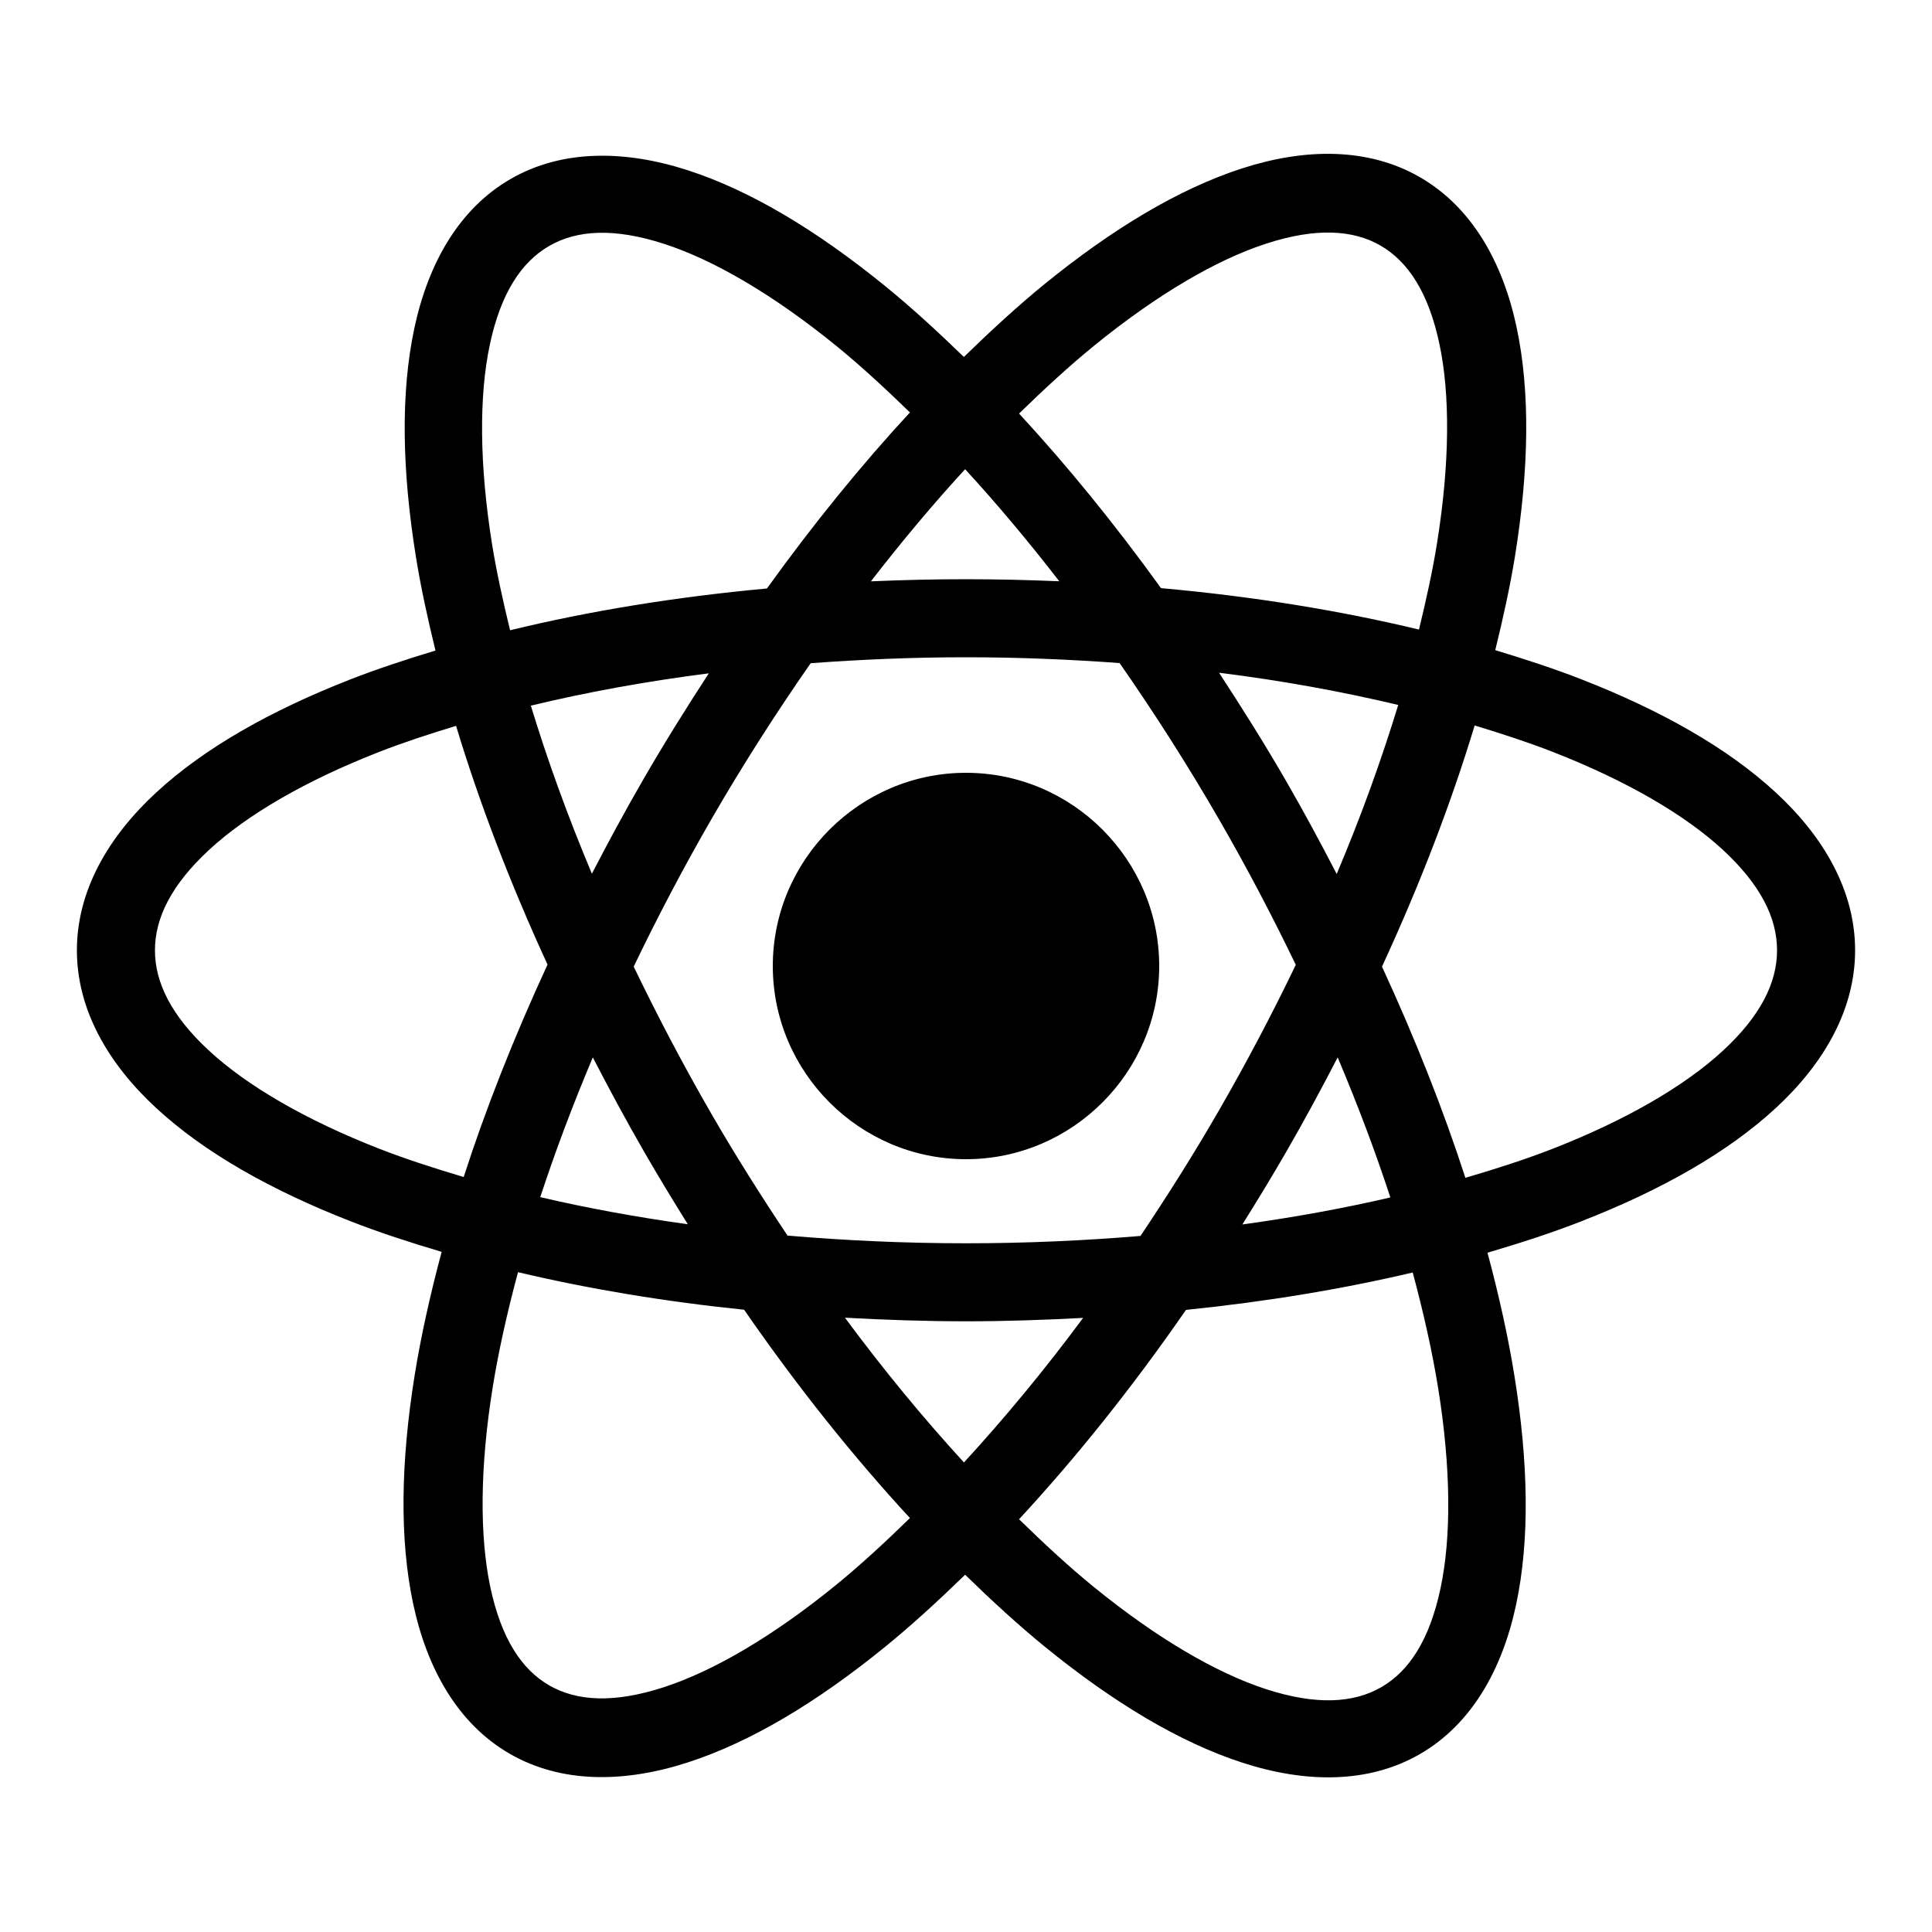
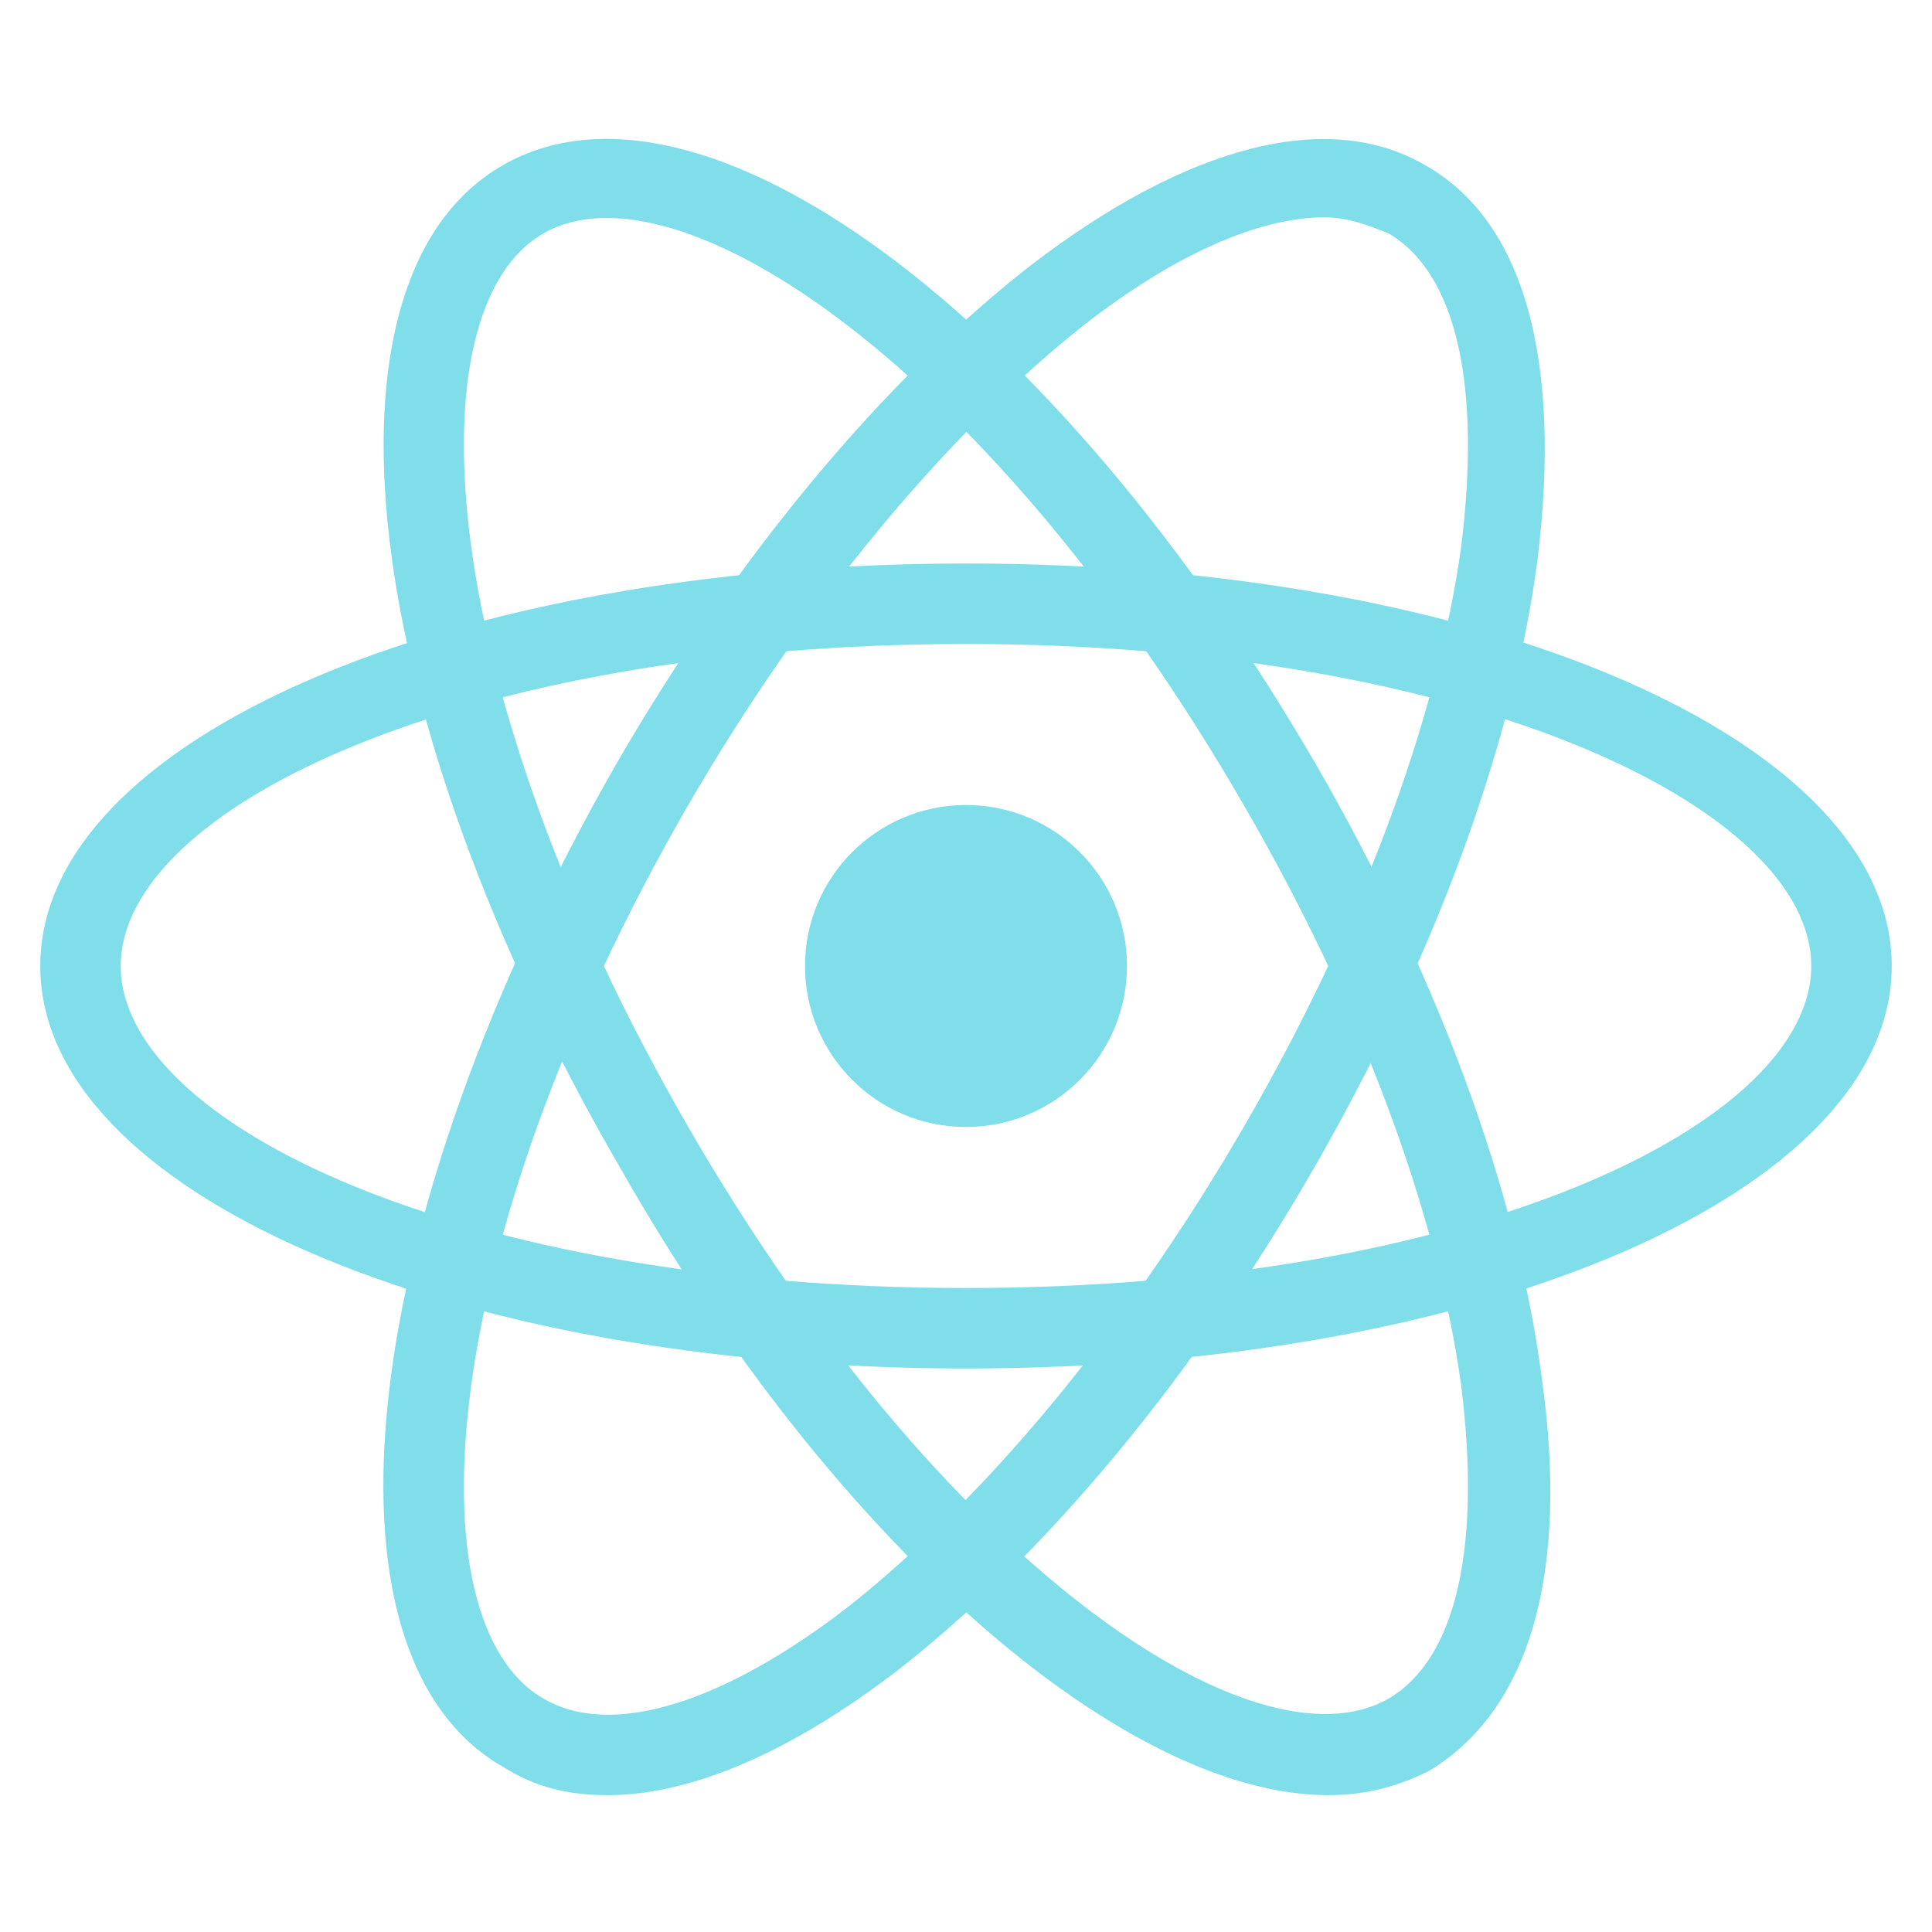
- <svg xmlns="http://www.w3.org/2000/svg" viewBox="0 0 50 50" width="100px" height="100px" clip-rule="evenodd">
-   <path d="M 34.555 3.984 C 33.775 3.958 32.959 4.094 32.141 4.359 C 30.504 4.89 28.789 5.924 27.029 7.355 C 26.34 7.917 25.644 8.558 24.945 9.238 C 24.262 8.575 23.581 7.951 22.906 7.402 C 21.148 5.972 19.438 4.938 17.805 4.408 C 16.172 3.879 14.547 3.862 13.213 4.633 C 11.879 5.403 11.081 6.817 10.723 8.496 C 10.365 10.175 10.404 12.174 10.764 14.412 C 10.889 15.19 11.067 16.005 11.27 16.836 C 10.507 17.067 9.767 17.31 9.08 17.578 C 7.008 18.387 5.293 19.356 4.045 20.508 C 2.796 21.66 1.99 23.058 1.99 24.594 C 1.99 26.129 2.796 27.526 4.045 28.678 C 5.293 29.83 7.008 30.8 9.08 31.609 C 9.814 31.896 10.609 32.154 11.43 32.398 C 11.135 33.501 10.895 34.571 10.732 35.586 C 10.373 37.826 10.335 39.825 10.693 41.508 C 11.052 43.19 11.85 44.613 13.191 45.387 C 14.532 46.161 16.164 46.142 17.801 45.611 C 19.437 45.081 21.15 44.049 22.91 42.617 C 23.594 42.061 24.285 41.427 24.977 40.754 C 25.672 41.431 26.366 42.068 27.053 42.627 C 28.811 44.057 30.523 45.09 32.156 45.619 C 33.789 46.149 35.414 46.165 36.748 45.395 C 38.082 44.624 38.878 43.21 39.236 41.531 C 39.594 39.853 39.555 37.855 39.195 35.617 C 39.032 34.6 38.793 33.526 38.496 32.42 C 39.344 32.17 40.164 31.905 40.92 31.609 C 42.992 30.8 44.707 29.83 45.955 28.678 C 47.204 27.526 48.01 26.129 48.01 24.594 C 48.01 23.058 47.204 21.66 45.955 20.508 C 44.707 19.356 42.992 18.387 40.92 17.578 C 40.223 17.306 39.472 17.06 38.697 16.826 C 38.902 15.99 39.083 15.169 39.209 14.387 C 39.569 12.147 39.607 10.145 39.248 8.463 C 38.889 6.78 38.089 5.36 36.748 4.586 C 36.078 4.199 35.334 4.011 34.555 3.984 z M 34.463 6.02 C 34.952 6.033 35.37 6.149 35.727 6.355 C 36.441 6.768 36.968 7.57 37.25 8.891 C 37.532 10.211 37.522 11.995 37.189 14.064 C 37.076 14.773 36.91 15.524 36.723 16.293 C 34.677 15.801 32.436 15.435 30.047 15.221 C 28.848 13.559 27.615 12.046 26.373 10.703 C 27.03 10.062 27.683 9.462 28.32 8.943 C 29.946 7.621 31.485 6.721 32.77 6.305 C 33.412 6.096 33.974 6.006 34.463 6.02 z M 15.486 6.025 C 15.978 6.012 16.541 6.102 17.186 6.311 C 18.474 6.728 20.015 7.628 21.643 8.951 C 22.267 9.459 22.905 10.048 23.549 10.674 C 22.297 12.027 21.055 13.554 19.848 15.23 C 17.469 15.449 15.237 15.816 13.201 16.311 C 13.015 15.546 12.85 14.799 12.736 14.094 C 12.404 12.023 12.395 10.238 12.678 8.914 C 12.96 7.59 13.492 6.781 14.213 6.365 C 14.573 6.157 14.994 6.039 15.486 6.025 z M 24.977 12.143 C 25.791 13.029 26.606 13.999 27.414 15.043 C 26.62 15.01 25.816 14.99 25 14.99 C 24.167 14.99 23.348 15.01 22.539 15.045 C 23.347 14 24.162 13.03 24.977 12.143 z M 25 17.01 C 26.36 17.01 27.685 17.066 28.975 17.16 C 29.862 18.434 30.729 19.786 31.555 21.217 C 32.281 22.474 32.937 23.729 33.535 24.969 C 32.931 26.225 32.263 27.497 31.527 28.771 C 30.88 29.893 30.203 30.959 29.516 31.986 C 28.059 32.108 26.55 32.176 25 32.176 C 23.412 32.176 21.869 32.104 20.381 31.977 C 19.705 30.964 19.04 29.915 18.402 28.811 C 17.668 27.539 17.004 26.269 16.4 25.016 C 17.006 23.755 17.674 22.478 18.412 21.199 C 19.234 19.776 20.098 18.432 20.98 17.164 C 22.284 17.067 23.624 17.01 25 17.01 z M 31.549 17.41 C 33.197 17.616 34.745 17.901 36.186 18.244 C 35.758 19.645 35.232 21.109 34.594 22.619 C 34.18 21.821 33.751 21.02 33.287 20.217 C 32.725 19.244 32.14 18.316 31.549 17.41 z M 18.344 17.426 C 17.765 18.315 17.195 19.225 16.645 20.178 C 16.175 20.991 15.737 21.803 15.318 22.611 C 14.686 21.11 14.163 19.655 13.738 18.262 C 15.168 17.918 16.707 17.634 18.344 17.426 z M 38.164 18.775 C 38.873 18.99 39.558 19.214 40.186 19.459 C 42.096 20.205 43.607 21.088 44.586 21.992 C 45.565 22.896 45.99 23.758 45.99 24.594 C 45.99 25.43 45.565 26.292 44.586 27.195 C 43.607 28.099 42.096 28.982 40.186 29.729 C 39.488 30.001 38.721 30.248 37.924 30.482 C 37.355 28.724 36.629 26.889 35.766 25.016 C 36.759 22.865 37.561 20.768 38.164 18.775 z M 11.803 18.785 C 12.399 20.758 13.191 22.834 14.17 24.963 C 13.3 26.847 12.571 28.692 12 30.461 C 11.231 30.233 10.49 29.992 9.814 29.729 C 7.904 28.982 6.393 28.099 5.414 27.195 C 4.435 26.292 4.01 25.43 4.01 24.594 C 4.01 23.758 4.435 22.896 5.414 21.992 C 6.393 21.088 7.904 20.205 9.814 19.459 C 10.433 19.217 11.106 18.997 11.803 18.785 z M 25 20 C 22.25 20 20 22.25 20 25 C 20 27.75 22.25 30 25 30 C 27.75 30 30 27.75 30 25 C 30 22.25 27.75 20 25 20 z M 15.342 27.365 C 15.762 28.178 16.2 28.993 16.672 29.811 C 17.041 30.45 17.418 31.072 17.801 31.684 C 16.458 31.497 15.181 31.262 13.982 30.982 C 14.364 29.815 14.82 28.603 15.342 27.365 z M 34.619 27.365 C 35.143 28.606 35.6 29.82 35.982 30.99 C 34.78 31.269 33.499 31.504 32.152 31.689 C 32.54 31.071 32.923 30.441 33.297 29.793 C 33.765 28.982 34.201 28.172 34.619 27.365 z M 13.406 32.924 C 15.216 33.353 17.178 33.682 19.258 33.896 C 20.646 35.905 22.093 37.709 23.549 39.287 C 22.898 39.922 22.253 40.518 21.621 41.031 C 19.995 42.354 18.454 43.252 17.17 43.668 C 15.886 44.084 14.927 44.029 14.213 43.617 C 13.499 43.205 12.973 42.403 12.691 41.082 C 12.41 39.761 12.418 37.979 12.75 35.91 C 12.901 34.971 13.126 33.966 13.406 32.924 z M 36.561 32.932 C 36.843 33.981 37.069 34.989 37.221 35.934 C 37.553 38.005 37.562 39.789 37.279 41.113 C 36.997 42.438 36.469 43.248 35.748 43.664 C 35.027 44.08 34.06 44.134 32.771 43.717 C 31.483 43.299 29.942 42.4 28.314 41.076 C 27.678 40.559 27.029 39.958 26.373 39.318 C 27.839 37.735 29.295 35.921 30.693 33.9 C 32.779 33.687 34.746 33.36 36.561 32.932 z M 21.867 34.102 C 22.894 34.158 23.934 34.195 25 34.195 C 26.031 34.195 27.037 34.16 28.031 34.107 C 27.015 35.479 25.979 36.725 24.947 37.848 C 23.916 36.723 22.882 35.474 21.867 34.102 z" clip-rule="evenodd" fill-rule="evenodd" />
+ <svg xmlns="http://www.w3.org/2000/svg" viewBox="0 0 48 48" width="100px" height="100px">
+   <path fill="#80deea" d="M24,34C11.1,34,1,29.6,1,24c0-5.6,10.1-10,23-10c12.9,0,23,4.4,23,10C47,29.6,36.9,34,24,34z M24,16 c-12.6,0-21,4.1-21,8c0,3.9,8.4,8,21,8s21-4.1,21-8C45,20.1,36.6,16,24,16z" />
+   <path fill="#80deea" d="M15.1,44.6c-1,0-1.8-0.2-2.6-0.7C7.6,41.1,8.9,30.2,15.3,19l0,0c3-5.2,6.7-9.6,10.3-12.4c3.9-3,7.4-3.9,9.8-2.5 c2.5,1.4,3.4,4.9,2.8,9.8c-0.6,4.6-2.6,10-5.6,15.2c-3,5.2-6.7,9.6-10.3,12.4C19.7,43.5,17.2,44.6,15.1,44.6z M32.9,5.4 c-1.6,0-3.7,0.9-6,2.7c-3.4,2.7-6.9,6.9-9.8,11.9l0,0c-6.3,10.9-6.9,20.3-3.6,22.2c1.7,1,4.5,0.1,7.6-2.3c3.4-2.7,6.9-6.9,9.8-11.9 c2.9-5,4.8-10.1,5.4-14.4c0.5-4-0.1-6.8-1.8-7.8C34,5.6,33.5,5.4,32.9,5.4z" />
+   <path fill="#80deea" d="M33,44.6c-5,0-12.2-6.1-17.6-15.6C8.9,17.8,7.6,6.9,12.5,4.1l0,0C17.4,1.3,26.2,7.8,32.7,19 c3,5.2,5,10.6,5.6,15.2c0.7,4.9-0.3,8.3-2.8,9.8C34.7,44.4,33.9,44.6,33,44.6z M13.5,5.8c-3.3,1.9-2.7,11.3,3.6,22.2 c6.3,10.9,14.1,16.1,17.4,14.2c1.7-1,2.3-3.8,1.8-7.8c-0.6-4.3-2.5-9.4-5.4-14.4C24.6,9.1,16.8,3.9,13.5,5.8L13.5,5.8z" />
+   <circle cx="24" cy="24" r="4" fill="#80deea" />
</svg>
